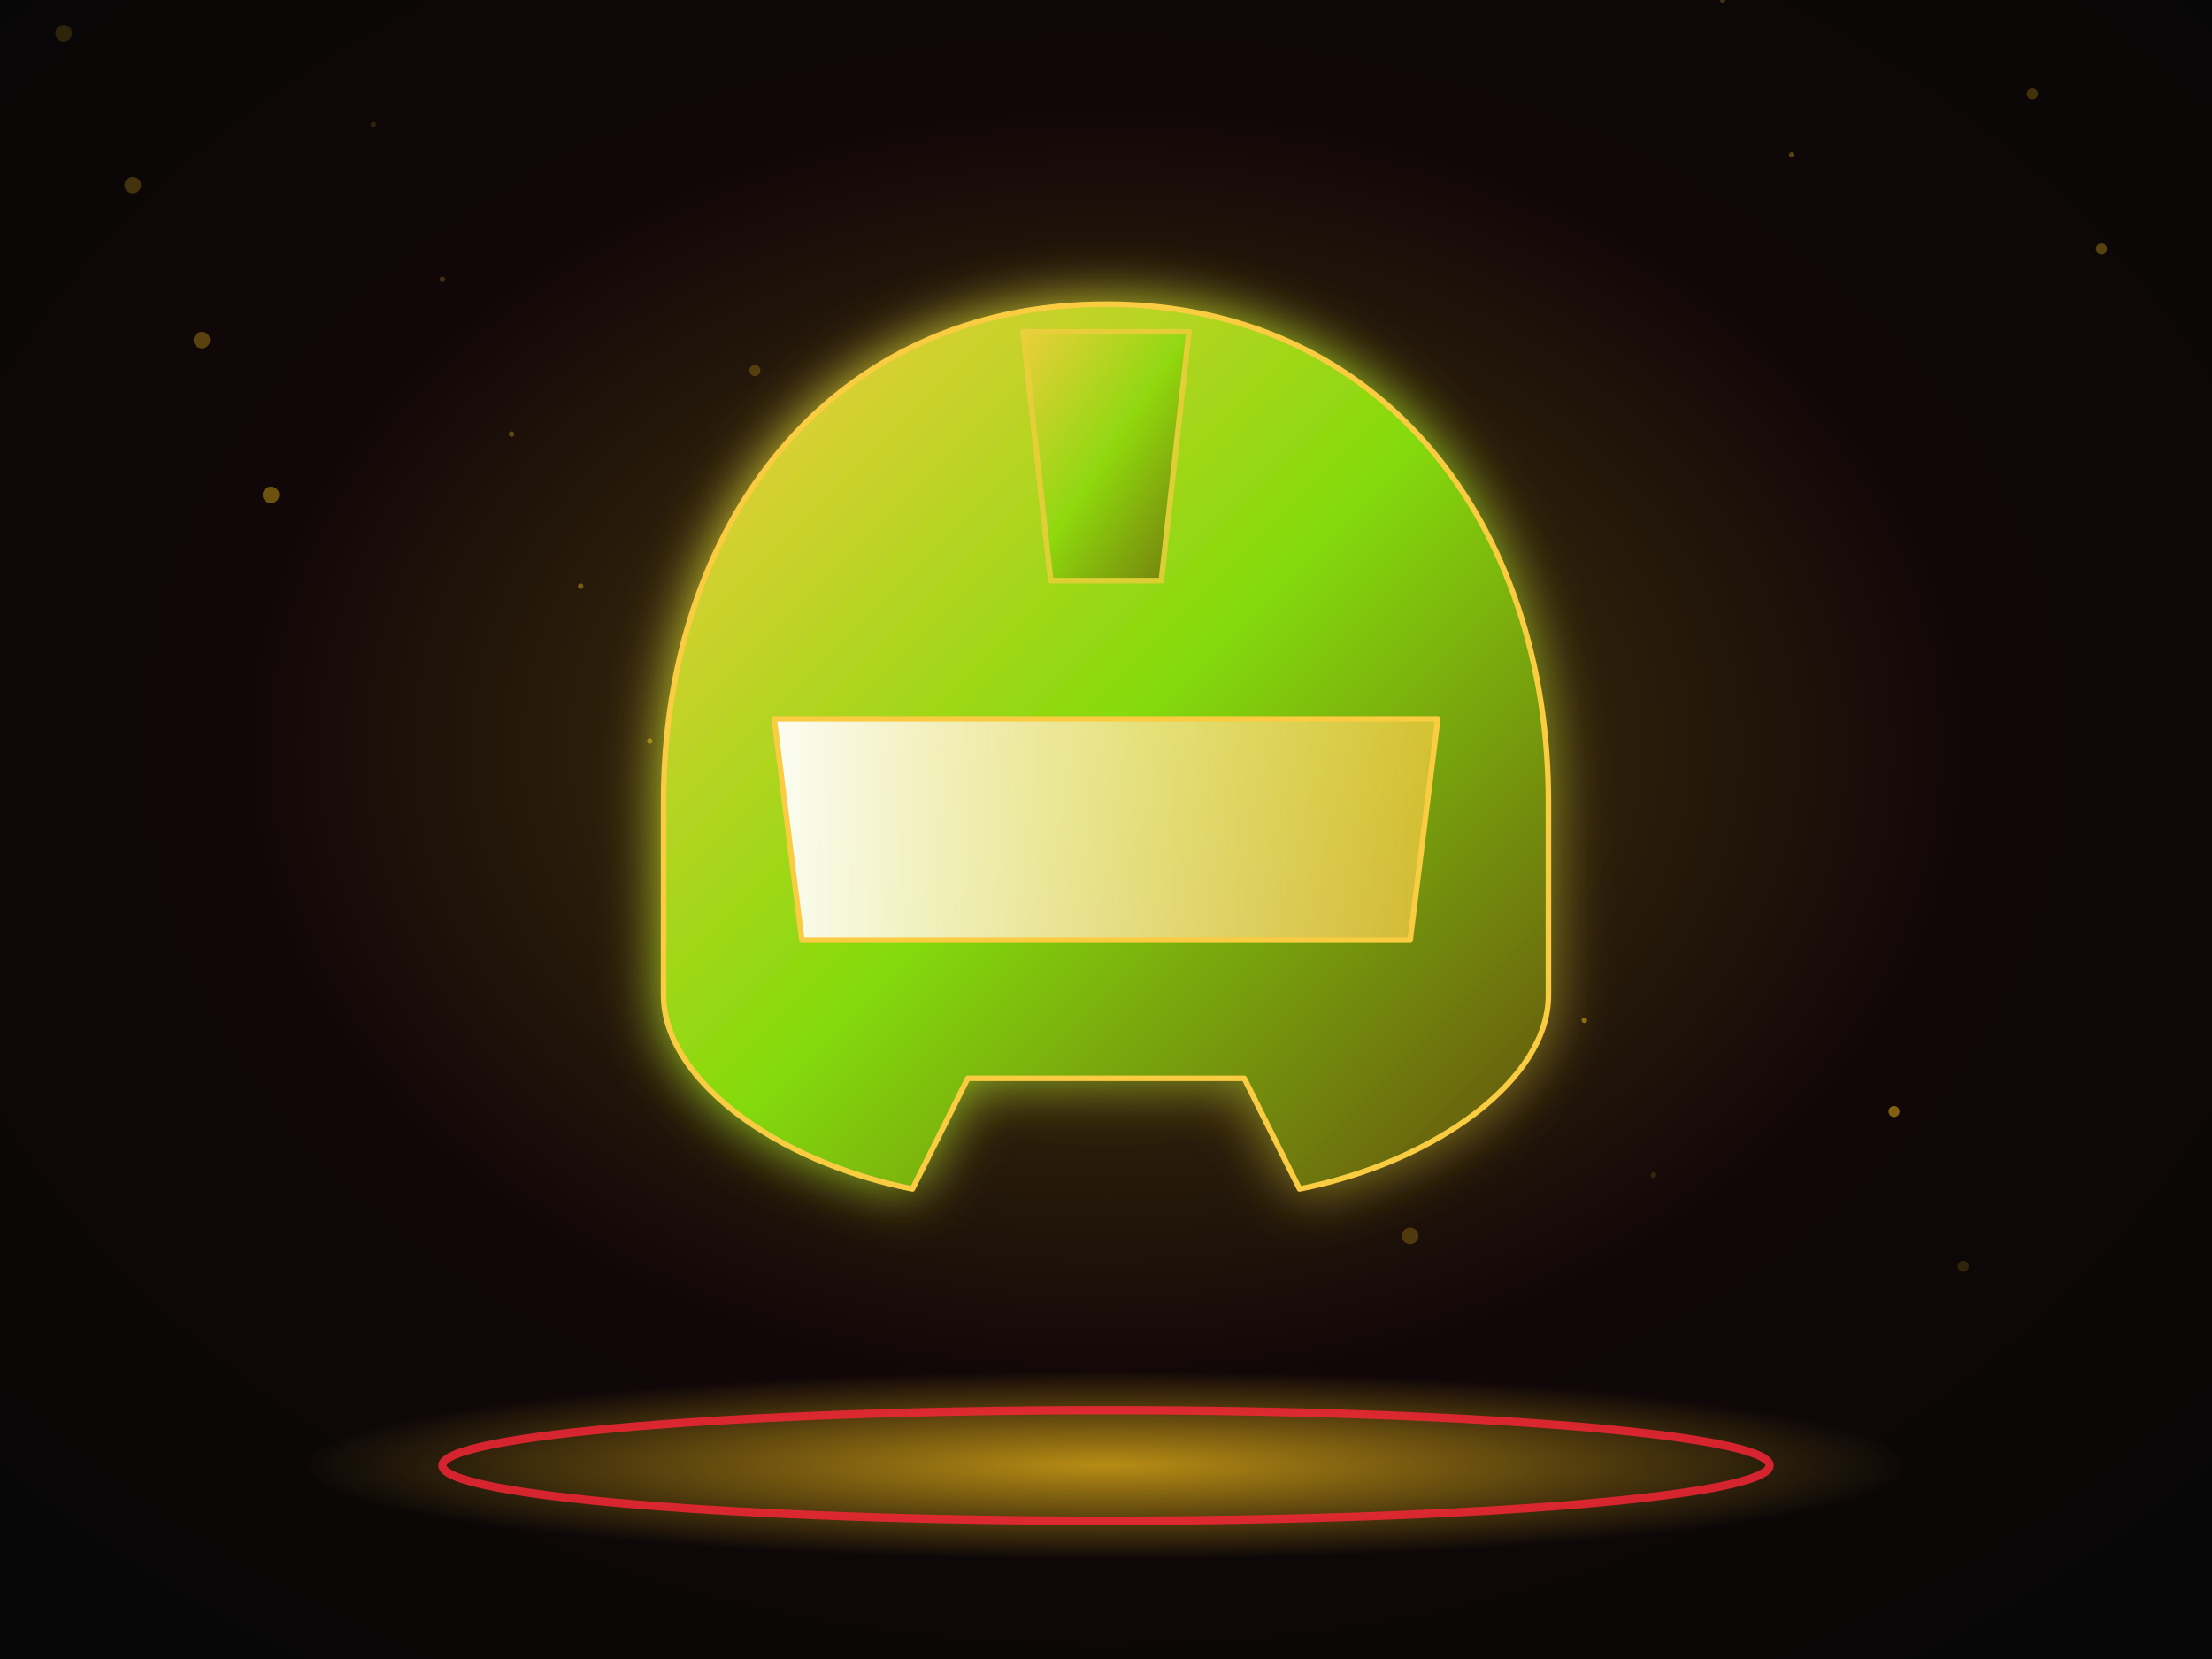
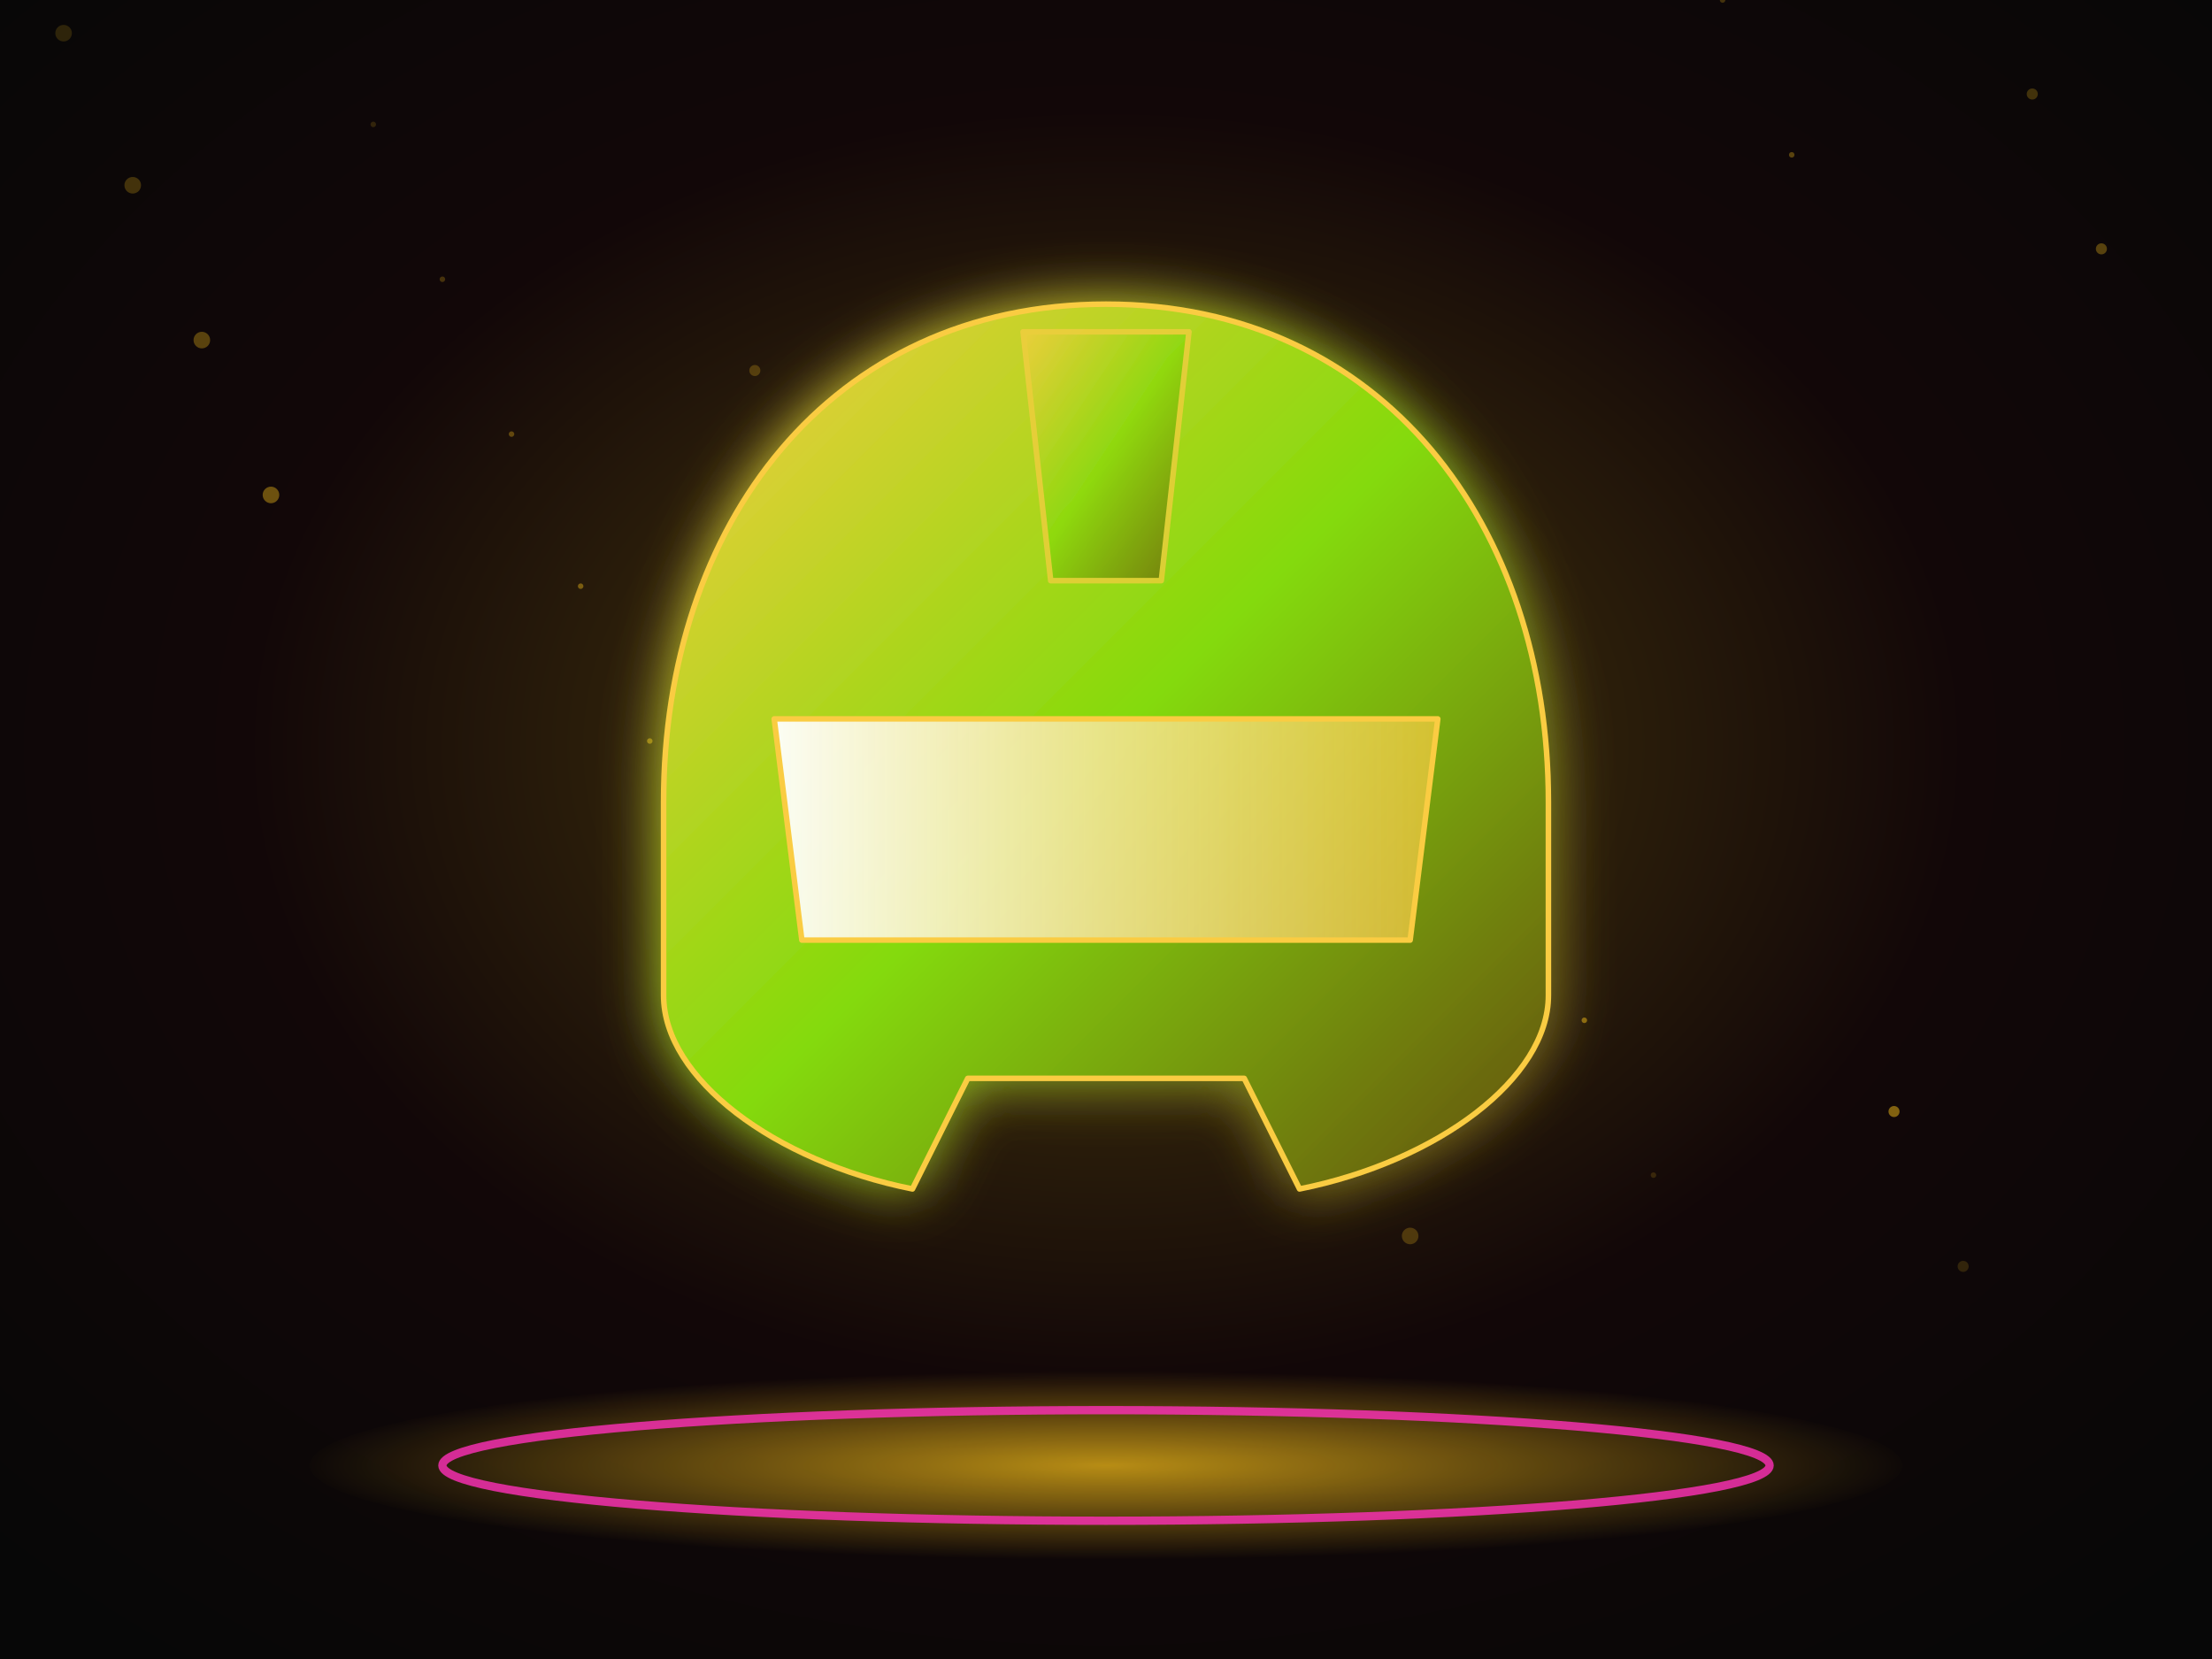
<svg xmlns="http://www.w3.org/2000/svg" viewBox="0 0 800 600" role="img" aria-label="helmet artwork">
  <defs>
    <radialGradient id="bg" cx="50%" cy="45%" r="70%">
      <stop offset="0" stop-color="hsl(45 70% 18%)" />
      <stop offset=".55" stop-color="#120708" />
      <stop offset="1" stop-color="#070707" />
    </radialGradient>
    <linearGradient id="body" x1="0" y1="0" x2="1" y2="1">
      <stop offset="0" stop-color="hsl(45 95% 62%)" />
      <stop offset=".5" stop-color="hsl(85 90% 45%)" />
      <stop offset="1" stop-color="hsl(45 80% 22%)" />
    </linearGradient>
    <linearGradient id="visor" x1="0" y1="0" x2="1" y2="0">
      <stop offset="0" stop-color="#fff" stop-opacity=".95" />
      <stop offset="1" stop-color="hsl(45 95% 62%)" stop-opacity=".7" />
    </linearGradient>
    <radialGradient id="pad" cx="50%" cy="50%" r="50%">
      <stop offset="0" stop-color="hsl(45 100% 55%)" stop-opacity=".7" />
      <stop offset="1" stop-color="hsl(45 100% 55%)" stop-opacity="0" />
    </radialGradient>
    <filter id="glow" x="-30%" y="-30%" width="160%" height="160%">
      <feGaussianBlur stdDeviation="10" result="b" />
      <feMerge>
        <feMergeNode in="b" />
        <feMergeNode in="SourceGraphic" />
      </feMerge>
    </filter>
  </defs>
  <rect width="800" height="600" fill="url(#bg)" />
  <circle cx="135" cy="45" r="1" fill="hsl(45 100% 55%)" opacity="0.15" />
  <circle cx="273" cy="134" r="2" fill="hsl(45 100% 55%)" opacity="0.23" />
  <circle cx="410" cy="224" r="3" fill="hsl(45 100% 55%)" opacity="0.31" />
  <circle cx="548" cy="313" r="1" fill="hsl(45 100% 55%)" opacity="0.39" />
  <circle cx="685" cy="402" r="2" fill="hsl(45 100% 55%)" opacity="0.47" />
  <circle cx="23" cy="12" r="3" fill="hsl(45 100% 55%)" opacity="0.15" />
  <circle cx="160" cy="101" r="1" fill="hsl(45 100% 55%)" opacity="0.23" />
  <circle cx="298" cy="190" r="2" fill="hsl(45 100% 55%)" opacity="0.31" />
  <circle cx="435" cy="279" r="3" fill="hsl(45 100% 55%)" opacity="0.39" />
  <circle cx="573" cy="369" r="1" fill="hsl(45 100% 55%)" opacity="0.47" />
  <circle cx="710" cy="458" r="2" fill="hsl(45 100% 55%)" opacity="0.15" />
  <circle cx="48" cy="67" r="3" fill="hsl(45 100% 55%)" opacity="0.23" />
  <circle cx="185" cy="157" r="1" fill="hsl(45 100% 55%)" opacity="0.31" />
  <circle cx="323" cy="246" r="2" fill="hsl(45 100% 55%)" opacity="0.39" />
  <circle cx="460" cy="335" r="3" fill="hsl(45 100% 55%)" opacity="0.47" />
  <circle cx="598" cy="425" r="1" fill="hsl(45 100% 55%)" opacity="0.15" />
  <circle cx="735" cy="34" r="2" fill="hsl(45 100% 55%)" opacity="0.23" />
  <circle cx="73" cy="123" r="3" fill="hsl(45 100% 55%)" opacity="0.31" />
  <circle cx="210" cy="212" r="1" fill="hsl(45 100% 55%)" opacity="0.39" />
  <circle cx="348" cy="302" r="2" fill="hsl(45 100% 55%)" opacity="0.47" />
  <circle cx="485" cy="391" r="3" fill="hsl(45 100% 55%)" opacity="0.15" />
  <circle cx="623" cy="0" r="1" fill="hsl(45 100% 55%)" opacity="0.23" />
  <circle cx="760" cy="90" r="2" fill="hsl(45 100% 55%)" opacity="0.31" />
  <circle cx="98" cy="179" r="3" fill="hsl(45 100% 55%)" opacity="0.39" />
  <circle cx="235" cy="268" r="1" fill="hsl(45 100% 55%)" opacity="0.47" />
  <circle cx="373" cy="358" r="2" fill="hsl(45 100% 55%)" opacity="0.15" />
  <circle cx="510" cy="447" r="3" fill="hsl(45 100% 55%)" opacity="0.23" />
  <circle cx="648" cy="56" r="1" fill="hsl(45 100% 55%)" opacity="0.31" />
  <ellipse cx="400" cy="530" rx="288" ry="34" fill="url(#pad)" />
-   <ellipse cx="400" cy="530" rx="240" ry="20" fill="none" stroke="#ff2438" stroke-width="3" opacity=".8" />
+   <ellipse cx="400" cy="530" rx="240" ry="20" fill="none" stroke="#ff2fb9" stroke-width="3" opacity=".8" />
  <g filter="url(#glow)" fill="url(#body)" stroke="hsl(45 95% 62%)" stroke-width="2" stroke-linejoin="round">
    <g transform="translate(220 90)">
      <path d="M180 20 C80 20 20 100 20 200 L20 270 C20 300 60 330 110 340 L130 300 L230 300 L250 340 C300 330 340 300 340 270 L340 200 C340 100 280 20 180 20 Z" />
      <path d="M60 170 L300 170 L290 250 L70 250 Z" fill="url(#visor)" />
      <path d="M150 30 L210 30 L200 120 L160 120 Z" opacity=".7" />
    </g>
  </g>
</svg>
